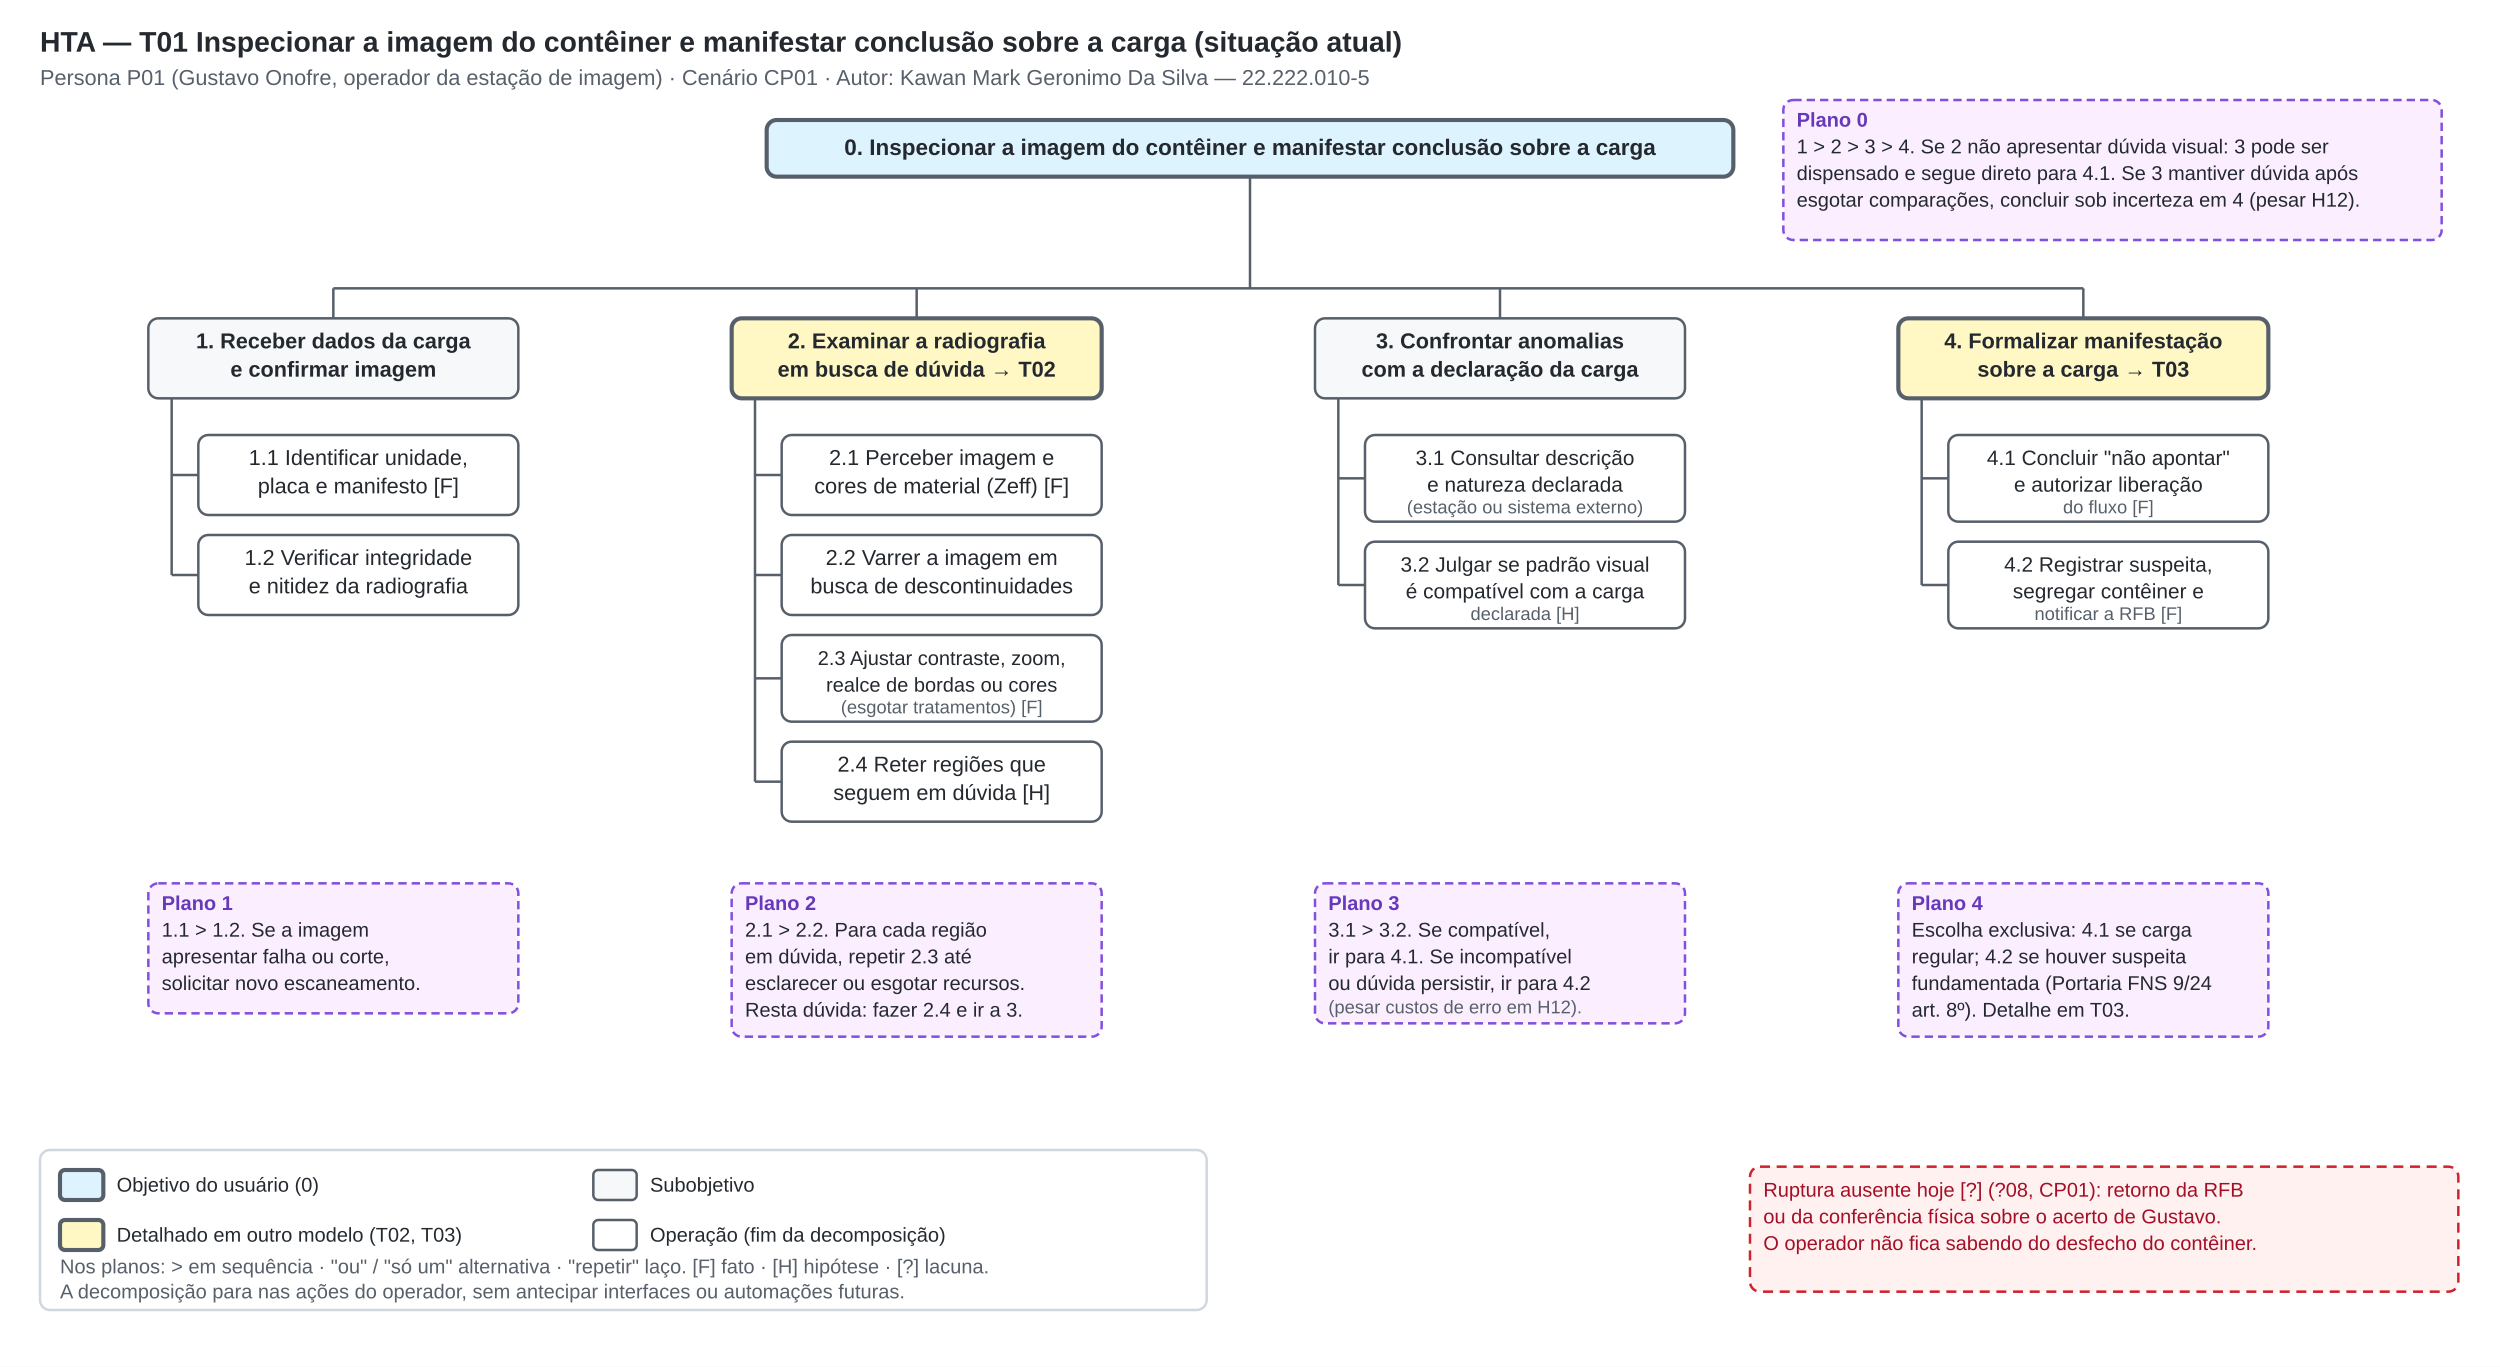
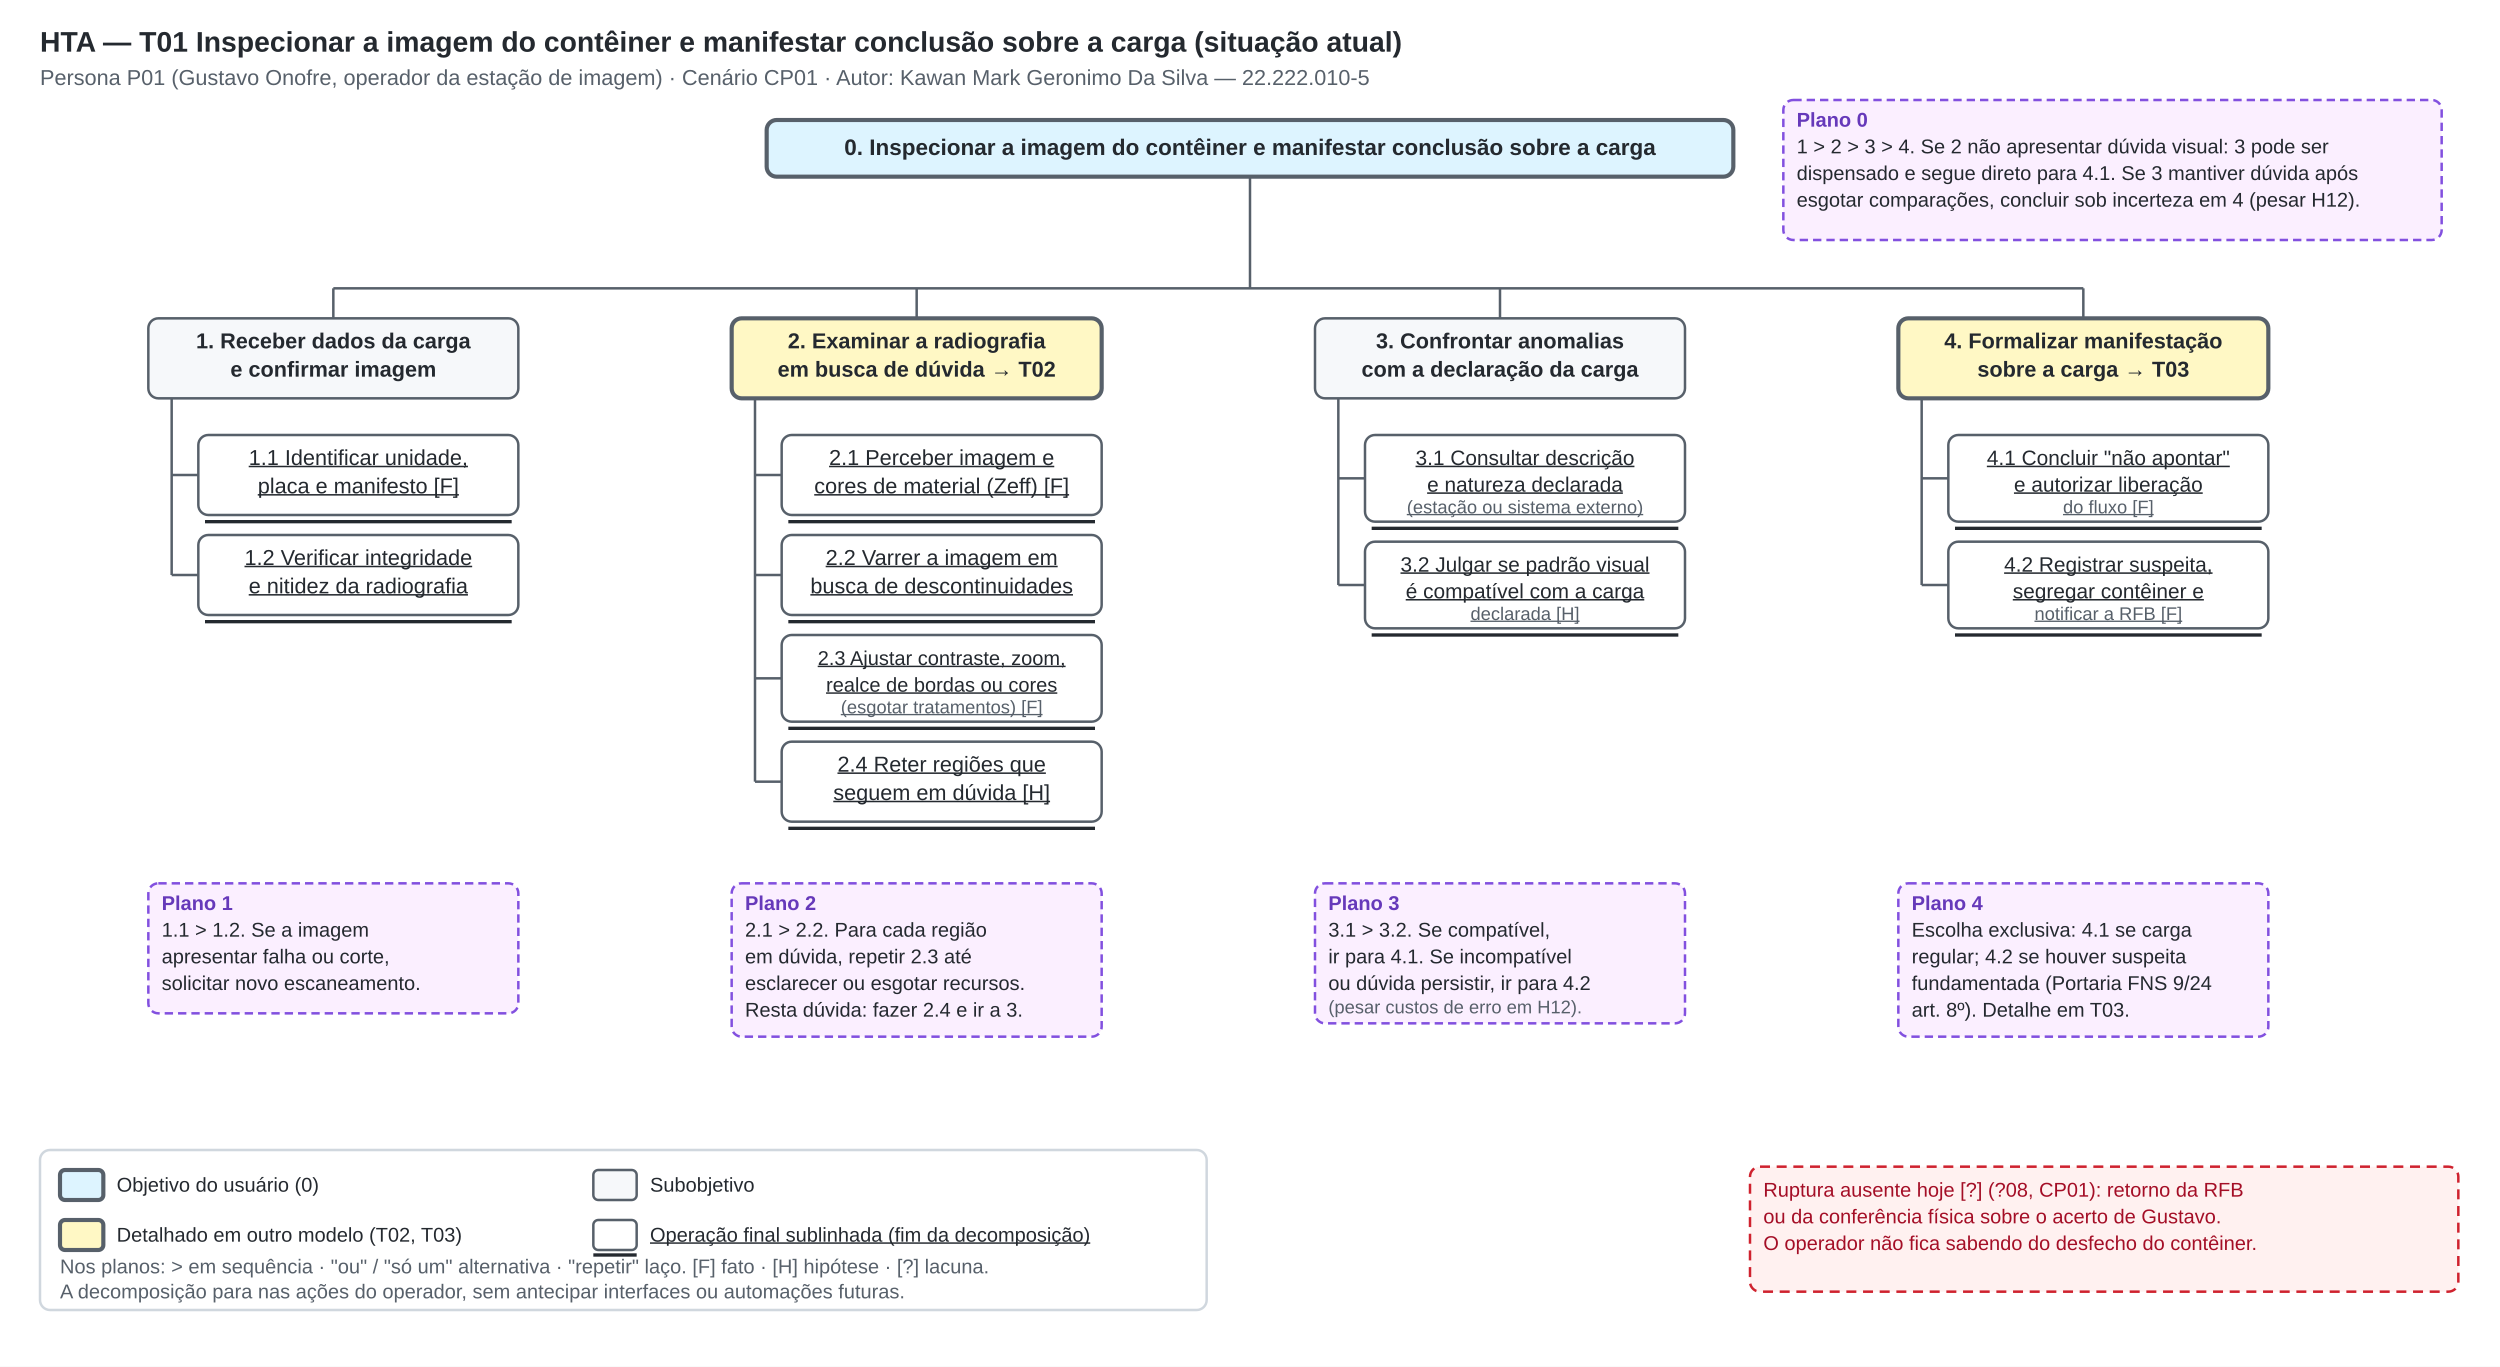
<svg xmlns="http://www.w3.org/2000/svg" width="1500" height="820" viewBox="0 0 1500 820">
  <rect width="1500" height="820" fill="#ffffff" />
  <text x="24" y="31" font-family="Arial, Helvetica, sans-serif" font-size="17" font-weight="bold" fill="#24292f" text-anchor="start">HTA — T01 Inspecionar a imagem do contêiner e manifestar conclusão sobre a carga (situação atual)</text>
  <text x="24" y="51" font-family="Arial, Helvetica, sans-serif" font-size="13" font-weight="normal" fill="#57606a" text-anchor="start">Persona P01 (Gustavo Onofre, operador da estação de imagem) · Cenário CP01 · Autor: Kawan Mark Geronimo Da Silva — 22.222.010-5</text>
  <rect x="460.0" y="72" width="580" height="34" rx="6" fill="#ddf4ff" stroke="#57606a" stroke-width="2.5" />
  <text x="750.0" y="93" font-family="Arial, Helvetica, sans-serif" font-size="13.5" font-weight="bold" fill="#24292f" text-anchor="middle">0. Inspecionar a imagem do contêiner e manifestar conclusão sobre a carga</text>
  <rect x="1070.0" y="60" width="395" height="84" rx="6" fill="#fbefff" stroke="#8250df" stroke-width="1.5" stroke-dasharray="5 3" />
  <text x="1078.0" y="76" font-family="Arial, Helvetica, sans-serif" font-size="12" font-weight="bold" fill="#6639ba" text-anchor="start">Plano 0</text>
  <text x="1078.0" y="92" font-family="Arial, Helvetica, sans-serif" font-size="12" font-weight="normal" fill="#24292f" text-anchor="start">1 &gt; 2 &gt; 3 &gt; 4. Se 2 não apresentar dúvida visual: 3 pode ser</text>
  <text x="1078.0" y="108" font-family="Arial, Helvetica, sans-serif" font-size="12" font-weight="normal" fill="#24292f" text-anchor="start">dispensado e segue direto para 4.1. Se 3 mantiver dúvida após</text>
  <text x="1078.0" y="124" font-family="Arial, Helvetica, sans-serif" font-size="12" font-weight="normal" fill="#24292f" text-anchor="start">esgotar comparações, concluir sob incerteza em 4 (pesar H12).</text>
  <line x1="750.0" y1="106" x2="750.0" y2="173" stroke="#57606a" stroke-width="1.5" />
  <line x1="200.0" y1="173" x2="1250.0" y2="173" stroke="#57606a" stroke-width="1.5" />
  <line x1="200.0" y1="173" x2="200.0" y2="191" stroke="#57606a" stroke-width="1.5" />
  <rect x="89.0" y="191" width="222" height="48" rx="6" fill="#f6f8fa" stroke="#57606a" stroke-width="1.5" />
  <text x="200.0" y="209" font-family="Arial, Helvetica, sans-serif" font-size="13" font-weight="bold" fill="#24292f" text-anchor="middle">1. Receber dados da carga</text>
  <text x="200.0" y="226" font-family="Arial, Helvetica, sans-serif" font-size="13" font-weight="bold" fill="#24292f" text-anchor="middle">e confirmar imagem</text>
  <rect x="119.0" y="261" width="192" height="48" rx="6" fill="#ffffff" stroke="#57606a" stroke-width="1.5" />
-   <text x="215.0" y="279" font-family="Arial, Helvetica, sans-serif" font-size="13" font-weight="normal" fill="#24292f" text-anchor="middle">1.1 Identificar unidade,</text>
-   <text x="215.0" y="296" font-family="Arial, Helvetica, sans-serif" font-size="13" font-weight="normal" fill="#24292f" text-anchor="middle">placa e manifesto [F]</text>
+   <line x1="123.0" y1="313" x2="307.0" y2="313" stroke="#24292f" stroke-width="2" />
+   <text x="215.0" y="279" font-family="Arial, Helvetica, sans-serif" font-size="13" font-weight="normal" text-decoration="underline" fill="#24292f" text-anchor="middle">1.1 Identificar unidade,</text>
+   <text x="215.0" y="296" font-family="Arial, Helvetica, sans-serif" font-size="13" font-weight="normal" text-decoration="underline" fill="#24292f" text-anchor="middle">placa e manifesto [F]</text>
  <line x1="103.0" y1="285.0" x2="119.0" y2="285.0" stroke="#57606a" stroke-width="1.5" />
  <rect x="119.0" y="321" width="192" height="48" rx="6" fill="#ffffff" stroke="#57606a" stroke-width="1.5" />
-   <text x="215.0" y="339" font-family="Arial, Helvetica, sans-serif" font-size="13" font-weight="normal" fill="#24292f" text-anchor="middle">1.2 Verificar integridade</text>
-   <text x="215.0" y="356" font-family="Arial, Helvetica, sans-serif" font-size="13" font-weight="normal" fill="#24292f" text-anchor="middle">e nitidez da radiografia</text>
+   <line x1="123.0" y1="373" x2="307.0" y2="373" stroke="#24292f" stroke-width="2" />
+   <text x="215.0" y="339" font-family="Arial, Helvetica, sans-serif" font-size="13" font-weight="normal" text-decoration="underline" fill="#24292f" text-anchor="middle">1.2 Verificar integridade</text>
+   <text x="215.0" y="356" font-family="Arial, Helvetica, sans-serif" font-size="13" font-weight="normal" text-decoration="underline" fill="#24292f" text-anchor="middle">e nitidez da radiografia</text>
  <line x1="103.0" y1="345.0" x2="119.0" y2="345.0" stroke="#57606a" stroke-width="1.5" />
  <line x1="103.0" y1="239" x2="103.0" y2="345.0" stroke="#57606a" stroke-width="1.5" />
  <rect x="89.0" y="530" width="222" height="78" rx="6" fill="#fbefff" stroke="#8250df" stroke-width="1.5" stroke-dasharray="5 3" />
  <text x="97.0" y="546" font-family="Arial, Helvetica, sans-serif" font-size="12" font-weight="bold" fill="#6639ba" text-anchor="start">Plano 1</text>
  <text x="97.0" y="562" font-family="Arial, Helvetica, sans-serif" font-size="12" font-weight="normal" fill="#24292f" text-anchor="start">1.1 &gt; 1.2. Se a imagem</text>
  <text x="97.0" y="578" font-family="Arial, Helvetica, sans-serif" font-size="12" font-weight="normal" fill="#24292f" text-anchor="start">apresentar falha ou corte,</text>
  <text x="97.0" y="594" font-family="Arial, Helvetica, sans-serif" font-size="12" font-weight="normal" fill="#24292f" text-anchor="start">solicitar novo escaneamento.</text>
  <line x1="550.0" y1="173" x2="550.0" y2="191" stroke="#57606a" stroke-width="1.5" />
  <rect x="439.0" y="191" width="222" height="48" rx="6" fill="#fff8c5" stroke="#57606a" stroke-width="2.5" />
  <text x="550.0" y="209" font-family="Arial, Helvetica, sans-serif" font-size="13" font-weight="bold" fill="#24292f" text-anchor="middle">2. Examinar a radiografia</text>
  <text x="550.0" y="226" font-family="Arial, Helvetica, sans-serif" font-size="13" font-weight="bold" fill="#24292f" text-anchor="middle">em busca de dúvida → T02</text>
  <rect x="469.0" y="261" width="192" height="48" rx="6" fill="#ffffff" stroke="#57606a" stroke-width="1.5" />
-   <text x="565.0" y="279" font-family="Arial, Helvetica, sans-serif" font-size="13" font-weight="normal" fill="#24292f" text-anchor="middle">2.1 Perceber imagem e</text>
-   <text x="565.0" y="296" font-family="Arial, Helvetica, sans-serif" font-size="13" font-weight="normal" fill="#24292f" text-anchor="middle">cores de material (Zeff) [F]</text>
+   <line x1="473.0" y1="313" x2="657.0" y2="313" stroke="#24292f" stroke-width="2" />
+   <text x="565.0" y="279" font-family="Arial, Helvetica, sans-serif" font-size="13" font-weight="normal" text-decoration="underline" fill="#24292f" text-anchor="middle">2.1 Perceber imagem e</text>
+   <text x="565.0" y="296" font-family="Arial, Helvetica, sans-serif" font-size="13" font-weight="normal" text-decoration="underline" fill="#24292f" text-anchor="middle">cores de material (Zeff) [F]</text>
  <line x1="453.0" y1="285.0" x2="469.0" y2="285.0" stroke="#57606a" stroke-width="1.5" />
  <rect x="469.0" y="321" width="192" height="48" rx="6" fill="#ffffff" stroke="#57606a" stroke-width="1.5" />
-   <text x="565.0" y="339" font-family="Arial, Helvetica, sans-serif" font-size="13" font-weight="normal" fill="#24292f" text-anchor="middle">2.2 Varrer a imagem em</text>
-   <text x="565.0" y="356" font-family="Arial, Helvetica, sans-serif" font-size="13" font-weight="normal" fill="#24292f" text-anchor="middle">busca de descontinuidades</text>
+   <line x1="473.0" y1="373" x2="657.0" y2="373" stroke="#24292f" stroke-width="2" />
+   <text x="565.0" y="339" font-family="Arial, Helvetica, sans-serif" font-size="13" font-weight="normal" text-decoration="underline" fill="#24292f" text-anchor="middle">2.2 Varrer a imagem em</text>
+   <text x="565.0" y="356" font-family="Arial, Helvetica, sans-serif" font-size="13" font-weight="normal" text-decoration="underline" fill="#24292f" text-anchor="middle">busca de descontinuidades</text>
  <line x1="453.0" y1="345.0" x2="469.0" y2="345.0" stroke="#57606a" stroke-width="1.5" />
  <rect x="469.0" y="381" width="192" height="52" rx="6" fill="#ffffff" stroke="#57606a" stroke-width="1.5" />
-   <text x="565.0" y="399" font-family="Arial, Helvetica, sans-serif" font-size="12" font-weight="normal" fill="#24292f" text-anchor="middle">2.3 Ajustar contraste, zoom,</text>
-   <text x="565.0" y="415" font-family="Arial, Helvetica, sans-serif" font-size="12" font-weight="normal" fill="#24292f" text-anchor="middle">realce de bordas ou cores</text>
-   <text x="565.0" y="428" font-family="Arial, Helvetica, sans-serif" font-size="11" font-weight="normal" fill="#57606a" text-anchor="middle">(esgotar tratamentos) [F]</text>
+   <line x1="473.0" y1="437" x2="657.0" y2="437" stroke="#24292f" stroke-width="2" />
+   <text x="565.0" y="399" font-family="Arial, Helvetica, sans-serif" font-size="12" font-weight="normal" text-decoration="underline" fill="#24292f" text-anchor="middle">2.3 Ajustar contraste, zoom,</text>
+   <text x="565.0" y="415" font-family="Arial, Helvetica, sans-serif" font-size="12" font-weight="normal" text-decoration="underline" fill="#24292f" text-anchor="middle">realce de bordas ou cores</text>
+   <text x="565.0" y="428" font-family="Arial, Helvetica, sans-serif" font-size="11" font-weight="normal" text-decoration="underline" fill="#57606a" text-anchor="middle">(esgotar tratamentos) [F]</text>
  <line x1="453.0" y1="407.0" x2="469.0" y2="407.0" stroke="#57606a" stroke-width="1.5" />
  <rect x="469.0" y="445" width="192" height="48" rx="6" fill="#ffffff" stroke="#57606a" stroke-width="1.5" />
-   <text x="565.0" y="463" font-family="Arial, Helvetica, sans-serif" font-size="13" font-weight="normal" fill="#24292f" text-anchor="middle">2.4 Reter regiões que</text>
-   <text x="565.0" y="480" font-family="Arial, Helvetica, sans-serif" font-size="13" font-weight="normal" fill="#24292f" text-anchor="middle">seguem em dúvida [H]</text>
+   <line x1="473.0" y1="497" x2="657.0" y2="497" stroke="#24292f" stroke-width="2" />
+   <text x="565.0" y="463" font-family="Arial, Helvetica, sans-serif" font-size="13" font-weight="normal" text-decoration="underline" fill="#24292f" text-anchor="middle">2.4 Reter regiões que</text>
+   <text x="565.0" y="480" font-family="Arial, Helvetica, sans-serif" font-size="13" font-weight="normal" text-decoration="underline" fill="#24292f" text-anchor="middle">seguem em dúvida [H]</text>
  <line x1="453.0" y1="469.0" x2="469.0" y2="469.0" stroke="#57606a" stroke-width="1.5" />
  <line x1="453.0" y1="239" x2="453.0" y2="469.0" stroke="#57606a" stroke-width="1.5" />
  <rect x="439.0" y="530" width="222" height="92" rx="6" fill="#fbefff" stroke="#8250df" stroke-width="1.5" stroke-dasharray="5 3" />
  <text x="447.0" y="546" font-family="Arial, Helvetica, sans-serif" font-size="12" font-weight="bold" fill="#6639ba" text-anchor="start">Plano 2</text>
  <text x="447.0" y="562" font-family="Arial, Helvetica, sans-serif" font-size="12" font-weight="normal" fill="#24292f" text-anchor="start">2.1 &gt; 2.2. Para cada região</text>
  <text x="447.0" y="578" font-family="Arial, Helvetica, sans-serif" font-size="12" font-weight="normal" fill="#24292f" text-anchor="start">em dúvida, repetir 2.3 até</text>
  <text x="447.0" y="594" font-family="Arial, Helvetica, sans-serif" font-size="12" font-weight="normal" fill="#24292f" text-anchor="start">esclarecer ou esgotar recursos.</text>
  <text x="447.0" y="610" font-family="Arial, Helvetica, sans-serif" font-size="12" font-weight="normal" fill="#24292f" text-anchor="start">Resta dúvida: fazer 2.4 e ir a 3.</text>
  <line x1="900.0" y1="173" x2="900.0" y2="191" stroke="#57606a" stroke-width="1.5" />
  <rect x="789.0" y="191" width="222" height="48" rx="6" fill="#f6f8fa" stroke="#57606a" stroke-width="1.5" />
  <text x="900.0" y="209" font-family="Arial, Helvetica, sans-serif" font-size="13" font-weight="bold" fill="#24292f" text-anchor="middle">3. Confrontar anomalias</text>
  <text x="900.0" y="226" font-family="Arial, Helvetica, sans-serif" font-size="13" font-weight="bold" fill="#24292f" text-anchor="middle">com a declaração da carga</text>
  <rect x="819.0" y="261" width="192" height="52" rx="6" fill="#ffffff" stroke="#57606a" stroke-width="1.5" />
-   <text x="915.0" y="279" font-family="Arial, Helvetica, sans-serif" font-size="12.5" font-weight="normal" fill="#24292f" text-anchor="middle">3.1 Consultar descrição</text>
-   <text x="915.0" y="295" font-family="Arial, Helvetica, sans-serif" font-size="12.5" font-weight="normal" fill="#24292f" text-anchor="middle">e natureza declarada</text>
-   <text x="915.0" y="308" font-family="Arial, Helvetica, sans-serif" font-size="11" font-weight="normal" fill="#57606a" text-anchor="middle">(estação ou sistema externo)</text>
+   <line x1="823.0" y1="317" x2="1007.0" y2="317" stroke="#24292f" stroke-width="2" />
+   <text x="915.0" y="279" font-family="Arial, Helvetica, sans-serif" font-size="12.5" font-weight="normal" text-decoration="underline" fill="#24292f" text-anchor="middle">3.1 Consultar descrição</text>
+   <text x="915.0" y="295" font-family="Arial, Helvetica, sans-serif" font-size="12.5" font-weight="normal" text-decoration="underline" fill="#24292f" text-anchor="middle">e natureza declarada</text>
+   <text x="915.0" y="308" font-family="Arial, Helvetica, sans-serif" font-size="11" font-weight="normal" text-decoration="underline" fill="#57606a" text-anchor="middle">(estação ou sistema externo)</text>
  <line x1="803.0" y1="287.0" x2="819.0" y2="287.0" stroke="#57606a" stroke-width="1.5" />
  <rect x="819.0" y="325" width="192" height="52" rx="6" fill="#ffffff" stroke="#57606a" stroke-width="1.5" />
-   <text x="915.0" y="343" font-family="Arial, Helvetica, sans-serif" font-size="12.5" font-weight="normal" fill="#24292f" text-anchor="middle">3.2 Julgar se padrão visual</text>
-   <text x="915.0" y="359" font-family="Arial, Helvetica, sans-serif" font-size="12.5" font-weight="normal" fill="#24292f" text-anchor="middle">é compatível com a carga</text>
-   <text x="915.0" y="372" font-family="Arial, Helvetica, sans-serif" font-size="11" font-weight="normal" fill="#57606a" text-anchor="middle">declarada [H]</text>
+   <line x1="823.0" y1="381" x2="1007.0" y2="381" stroke="#24292f" stroke-width="2" />
+   <text x="915.0" y="343" font-family="Arial, Helvetica, sans-serif" font-size="12.5" font-weight="normal" text-decoration="underline" fill="#24292f" text-anchor="middle">3.2 Julgar se padrão visual</text>
+   <text x="915.0" y="359" font-family="Arial, Helvetica, sans-serif" font-size="12.5" font-weight="normal" text-decoration="underline" fill="#24292f" text-anchor="middle">é compatível com a carga</text>
+   <text x="915.0" y="372" font-family="Arial, Helvetica, sans-serif" font-size="11" font-weight="normal" text-decoration="underline" fill="#57606a" text-anchor="middle">declarada [H]</text>
  <line x1="803.0" y1="351.0" x2="819.0" y2="351.0" stroke="#57606a" stroke-width="1.5" />
  <line x1="803.0" y1="239" x2="803.0" y2="351.0" stroke="#57606a" stroke-width="1.5" />
  <rect x="789.0" y="530" width="222" height="84" rx="6" fill="#fbefff" stroke="#8250df" stroke-width="1.5" stroke-dasharray="5 3" />
  <text x="797.0" y="546" font-family="Arial, Helvetica, sans-serif" font-size="12" font-weight="bold" fill="#6639ba" text-anchor="start">Plano 3</text>
  <text x="797.0" y="562" font-family="Arial, Helvetica, sans-serif" font-size="12" font-weight="normal" fill="#24292f" text-anchor="start">3.1 &gt; 3.2. Se compatível,</text>
  <text x="797.0" y="578" font-family="Arial, Helvetica, sans-serif" font-size="12" font-weight="normal" fill="#24292f" text-anchor="start">ir para 4.1. Se incompatível</text>
  <text x="797.0" y="594" font-family="Arial, Helvetica, sans-serif" font-size="12" font-weight="normal" fill="#24292f" text-anchor="start">ou dúvida persistir, ir para 4.2</text>
  <text x="797.0" y="608" font-family="Arial, Helvetica, sans-serif" font-size="11" font-weight="normal" fill="#57606a" text-anchor="start">(pesar custos de erro em H12).</text>
  <line x1="1250.0" y1="173" x2="1250.0" y2="191" stroke="#57606a" stroke-width="1.5" />
  <rect x="1139.0" y="191" width="222" height="48" rx="6" fill="#fff8c5" stroke="#57606a" stroke-width="2.5" />
  <text x="1250.0" y="209" font-family="Arial, Helvetica, sans-serif" font-size="13" font-weight="bold" fill="#24292f" text-anchor="middle">4. Formalizar manifestação</text>
  <text x="1250.0" y="226" font-family="Arial, Helvetica, sans-serif" font-size="13" font-weight="bold" fill="#24292f" text-anchor="middle">sobre a carga → T03</text>
  <rect x="1169.0" y="261" width="192" height="52" rx="6" fill="#ffffff" stroke="#57606a" stroke-width="1.5" />
-   <text x="1265.0" y="279" font-family="Arial, Helvetica, sans-serif" font-size="12.5" font-weight="normal" fill="#24292f" text-anchor="middle">4.1 Concluir "não apontar"</text>
-   <text x="1265.0" y="295" font-family="Arial, Helvetica, sans-serif" font-size="12.5" font-weight="normal" fill="#24292f" text-anchor="middle">e autorizar liberação</text>
-   <text x="1265.0" y="308" font-family="Arial, Helvetica, sans-serif" font-size="11" font-weight="normal" fill="#57606a" text-anchor="middle">do fluxo [F]</text>
+   <line x1="1173.0" y1="317" x2="1357.0" y2="317" stroke="#24292f" stroke-width="2" />
+   <text x="1265.0" y="279" font-family="Arial, Helvetica, sans-serif" font-size="12.5" font-weight="normal" text-decoration="underline" fill="#24292f" text-anchor="middle">4.1 Concluir "não apontar"</text>
+   <text x="1265.0" y="295" font-family="Arial, Helvetica, sans-serif" font-size="12.5" font-weight="normal" text-decoration="underline" fill="#24292f" text-anchor="middle">e autorizar liberação</text>
+   <text x="1265.0" y="308" font-family="Arial, Helvetica, sans-serif" font-size="11" font-weight="normal" text-decoration="underline" fill="#57606a" text-anchor="middle">do fluxo [F]</text>
  <line x1="1153.0" y1="287.0" x2="1169.0" y2="287.0" stroke="#57606a" stroke-width="1.5" />
  <rect x="1169.0" y="325" width="192" height="52" rx="6" fill="#ffffff" stroke="#57606a" stroke-width="1.5" />
-   <text x="1265.0" y="343" font-family="Arial, Helvetica, sans-serif" font-size="12.5" font-weight="normal" fill="#24292f" text-anchor="middle">4.2 Registrar suspeita,</text>
-   <text x="1265.0" y="359" font-family="Arial, Helvetica, sans-serif" font-size="12.5" font-weight="normal" fill="#24292f" text-anchor="middle">segregar contêiner e</text>
-   <text x="1265.0" y="372" font-family="Arial, Helvetica, sans-serif" font-size="11" font-weight="normal" fill="#57606a" text-anchor="middle">notificar a RFB [F]</text>
+   <line x1="1173.0" y1="381" x2="1357.0" y2="381" stroke="#24292f" stroke-width="2" />
+   <text x="1265.0" y="343" font-family="Arial, Helvetica, sans-serif" font-size="12.5" font-weight="normal" text-decoration="underline" fill="#24292f" text-anchor="middle">4.2 Registrar suspeita,</text>
+   <text x="1265.0" y="359" font-family="Arial, Helvetica, sans-serif" font-size="12.5" font-weight="normal" text-decoration="underline" fill="#24292f" text-anchor="middle">segregar contêiner e</text>
+   <text x="1265.0" y="372" font-family="Arial, Helvetica, sans-serif" font-size="11" font-weight="normal" text-decoration="underline" fill="#57606a" text-anchor="middle">notificar a RFB [F]</text>
  <line x1="1153.0" y1="351.0" x2="1169.0" y2="351.0" stroke="#57606a" stroke-width="1.5" />
  <line x1="1153.0" y1="239" x2="1153.0" y2="351.0" stroke="#57606a" stroke-width="1.5" />
  <rect x="1139.0" y="530" width="222" height="92" rx="6" fill="#fbefff" stroke="#8250df" stroke-width="1.5" stroke-dasharray="5 3" />
  <text x="1147.0" y="546" font-family="Arial, Helvetica, sans-serif" font-size="12" font-weight="bold" fill="#6639ba" text-anchor="start">Plano 4</text>
  <text x="1147.0" y="562" font-family="Arial, Helvetica, sans-serif" font-size="12" font-weight="normal" fill="#24292f" text-anchor="start">Escolha exclusiva: 4.1 se carga</text>
  <text x="1147.0" y="578" font-family="Arial, Helvetica, sans-serif" font-size="12" font-weight="normal" fill="#24292f" text-anchor="start">regular; 4.2 se houver suspeita</text>
  <text x="1147.0" y="594" font-family="Arial, Helvetica, sans-serif" font-size="12" font-weight="normal" fill="#24292f" text-anchor="start">fundamentada (Portaria FNS 9/24</text>
  <text x="1147.0" y="610" font-family="Arial, Helvetica, sans-serif" font-size="12" font-weight="normal" fill="#24292f" text-anchor="start">art. 8º). Detalhe em T03.</text>
  <rect x="1050.0" y="700" width="425" height="75" rx="6" fill="#fff1f0" stroke="#cf222e" stroke-width="1.5" stroke-dasharray="6 4" />
  <text x="1058.0" y="718" font-family="Arial, Helvetica, sans-serif" font-size="12" font-weight="normal" fill="#a40e26" text-anchor="start">Ruptura ausente hoje [?] (?08, CP01): retorno da RFB</text>
  <text x="1058.0" y="734" font-family="Arial, Helvetica, sans-serif" font-size="12" font-weight="normal" fill="#a40e26" text-anchor="start">ou da conferência física sobre o acerto de Gustavo.</text>
  <text x="1058.0" y="750" font-family="Arial, Helvetica, sans-serif" font-size="12" font-weight="normal" fill="#a40e26" text-anchor="start">O operador não fica sabendo do desfecho do contêiner.</text>
  <rect x="24" y="690" width="700" height="96" rx="6" fill="#ffffff" stroke="#d0d7de" stroke-width="1.5" />
  <rect x="36" y="702" width="26" height="18" rx="3" fill="#ddf4ff" stroke="#57606a" stroke-width="2.5" />
  <text x="70" y="715" font-family="Arial, Helvetica, sans-serif" font-size="12" font-weight="normal" fill="#24292f" text-anchor="start">Objetivo do usuário (0)</text>
  <rect x="356" y="702" width="26" height="18" rx="3" fill="#f6f8fa" stroke="#57606a" stroke-width="1.5" />
  <text x="390" y="715" font-family="Arial, Helvetica, sans-serif" font-size="12" font-weight="normal" fill="#24292f" text-anchor="start">Subobjetivo</text>
  <rect x="36" y="732" width="26" height="18" rx="3" fill="#fff8c5" stroke="#57606a" stroke-width="2.5" />
  <text x="70" y="745" font-family="Arial, Helvetica, sans-serif" font-size="12" font-weight="normal" fill="#24292f" text-anchor="start">Detalhado em outro modelo (T02, T03)</text>
  <rect x="356" y="732" width="26" height="18" rx="3" fill="#ffffff" stroke="#57606a" stroke-width="1.5" />
-   <text x="390" y="745" font-family="Arial, Helvetica, sans-serif" font-size="12" font-weight="normal" fill="#24292f" text-anchor="start">Operação (fim da decomposição)</text>
+   <line x1="356" y1="753" x2="382" y2="753" stroke="#24292f" stroke-width="2" />
+   <text x="390" y="745" font-family="Arial, Helvetica, sans-serif" font-size="12" font-weight="normal" text-decoration="underline" fill="#24292f" text-anchor="start">Operação final sublinhada (fim da decomposição)</text>
  <text x="36" y="764" font-family="Arial, Helvetica, sans-serif" font-size="12" font-weight="normal" fill="#57606a" text-anchor="start">Nos planos: &gt; em sequência · "ou" / "só um" alternativa · "repetir" laço. [F] fato · [H] hipótese · [?] lacuna.</text>
  <text x="36" y="779" font-family="Arial, Helvetica, sans-serif" font-size="12" font-weight="normal" fill="#57606a" text-anchor="start">A decomposição para nas ações do operador, sem antecipar interfaces ou automações futuras.</text>
</svg>
